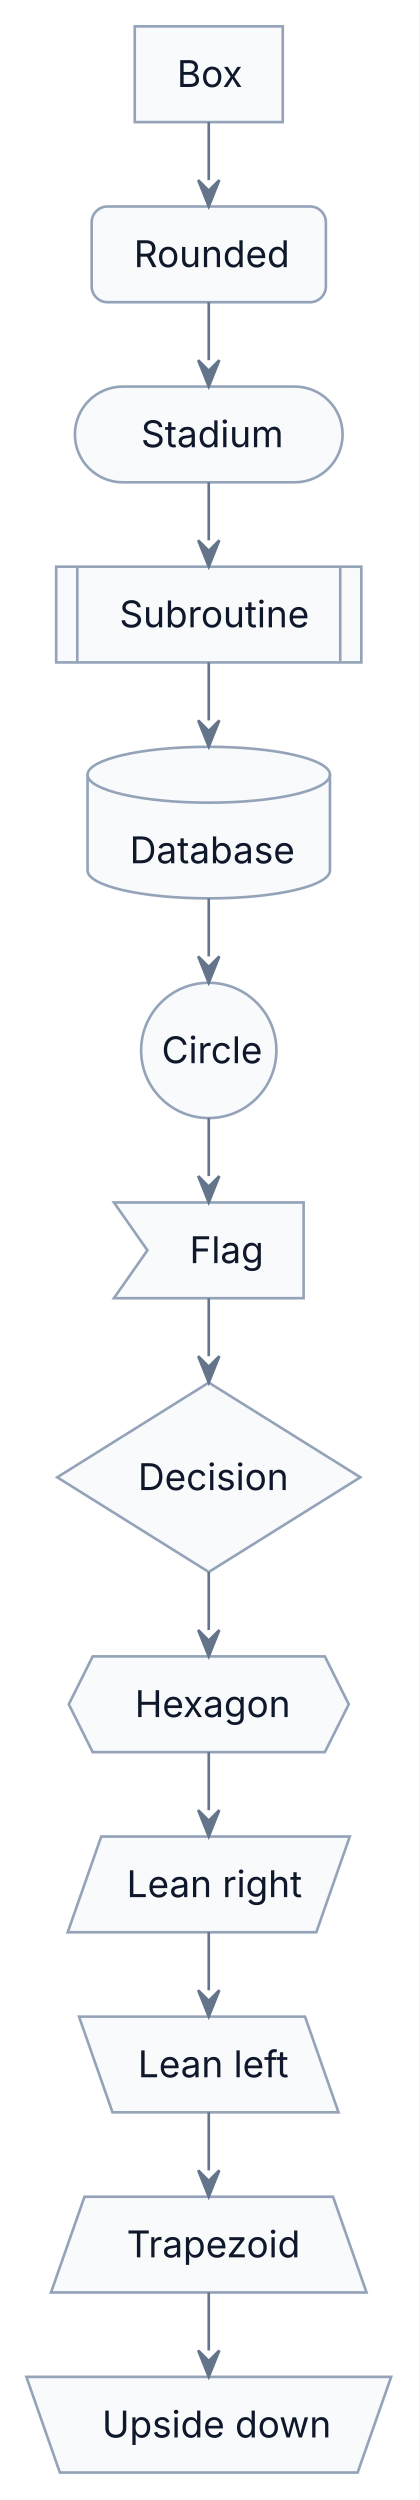
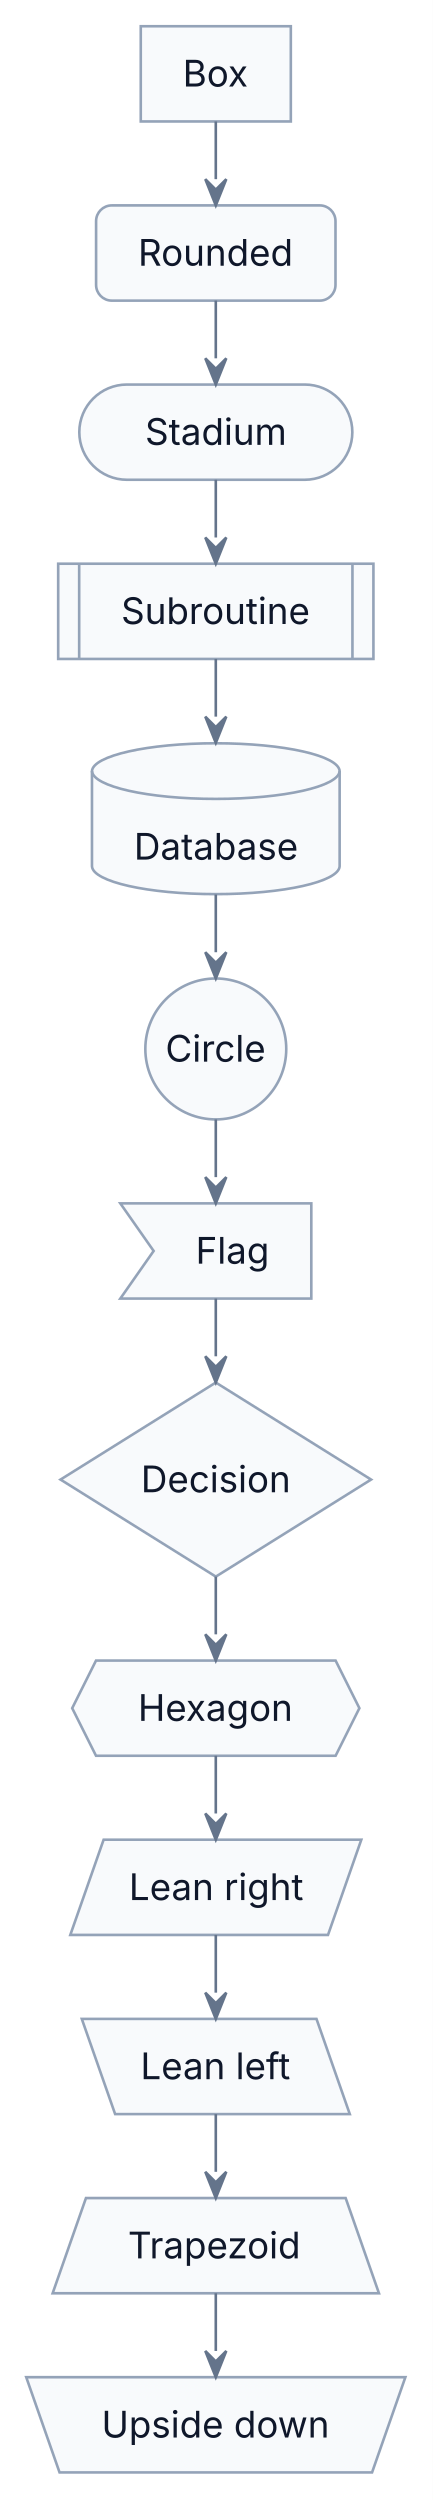
- <svg xmlns="http://www.w3.org/2000/svg" width="159" height="948" viewBox="0 0 159 948">
-   <rect x="0" y="0" width="159" height="948" fill="#FFFFFF" />
+ <svg xmlns="http://www.w3.org/2000/svg" width="165" height="953" viewBox="0 0 165 953">
+   <rect x="0" y="0" width="165" height="953" fill="#FFFFFF" />
  <g transform="translate(10,10)">
    <g>
-       <rect x="41.1" y="0" width="56.12" height="36.3" fill="#F8FAFC" stroke="#94A3B8" stroke-width="1" />
-       <rect x="24.76" y="68.3" width="88.81" height="36.3" rx="6" ry="6" fill="#F8FAFC" stroke="#94A3B8" stroke-width="1" />
-       <rect x="18.41" y="136.59" width="101.5" height="36.3" rx="18.15" ry="18.15" fill="#F8FAFC" stroke="#94A3B8" stroke-width="1" />
-       <rect x="11.31" y="204.89" width="115.7" height="36.3" fill="#F8FAFC" stroke="#94A3B8" stroke-width="1" />
-       <line x1="19.31" y1="204.89" x2="19.31" y2="241.18" fill="none" stroke="#94A3B8" stroke-width="1" />
-       <line x1="119.02" y1="204.89" x2="119.02" y2="241.18" fill="none" stroke="#94A3B8" stroke-width="1" />
-       <path d="M23.2,283.78 A45.96,10.59 0 0 1 115.12,283.78 L115.12,320.07 A45.96,10.59 0 0 1 23.2,320.07 Z" fill="#F8FAFC" stroke="#94A3B8" stroke-width="1" />
-       <path d="M23.2,283.78 A45.96,10.59 0 0 0 115.12,283.78" fill="none" stroke="#94A3B8" stroke-width="1" />
-       <ellipse cx="69.16" cy="388.32" rx="25.65" ry="25.65" fill="#F8FAFC" stroke="#94A3B8" stroke-width="1" />
-       <polygon points="33.2,445.97 105.13,445.97 105.13,482.27 33.2,482.27 45.9,464.12" fill="#F8FAFC" stroke="#94A3B8" stroke-width="1" />
-       <polygon points="69.16,514.27 126.64,550.19 69.16,586.11 11.69,550.19" fill="#F8FAFC" stroke="#94A3B8" stroke-width="1" />
-       <polygon points="25.15,618.11 113.18,618.11 122.25,636.26 113.18,654.41 25.15,654.41 16.08,636.26" fill="#F8FAFC" stroke="#94A3B8" stroke-width="1" />
-       <polygon points="28.39,686.41 122.64,686.41 109.94,722.71 15.68,722.71" fill="#F8FAFC" stroke="#94A3B8" stroke-width="1" />
-       <polygon points="19.96,754.71 105.66,754.71 118.37,791 32.66,791" fill="#F8FAFC" stroke="#94A3B8" stroke-width="1" />
-       <polygon points="22.04,823 116.29,823 128.99,859.3 9.34,859.3" fill="#F8FAFC" stroke="#94A3B8" stroke-width="1" />
-       <polygon points="0,891.3 138.33,891.3 125.62,927.59 12.7,927.59" fill="#F8FAFC" stroke="#94A3B8" stroke-width="1" />
+       <rect x="43.66" y="0" width="57.2" height="36.3" fill="#F8FAFC" stroke="#94A3B8" stroke-width="1" />
+       <rect x="26.63" y="68.3" width="91.26" height="36.3" rx="6" ry="6" fill="#F8FAFC" stroke="#94A3B8" stroke-width="1" />
+       <rect x="20.23" y="136.59" width="104.08" height="36.3" rx="18.15" ry="18.15" fill="#F8FAFC" stroke="#94A3B8" stroke-width="1" />
+       <rect x="12.18" y="204.89" width="120.17" height="36.3" fill="#F8FAFC" stroke="#94A3B8" stroke-width="1" />
+       <line x1="20.18" y1="204.89" x2="20.18" y2="241.18" fill="none" stroke="#94A3B8" stroke-width="1" />
+       <line x1="124.35" y1="204.89" x2="124.35" y2="241.18" fill="none" stroke="#94A3B8" stroke-width="1" />
+       <path d="M25.06,283.94 A47.21,10.76 0 0 1 119.47,283.94 L119.47,320.24 A47.21,10.76 0 0 1 25.06,320.24 Z" fill="#F8FAFC" stroke="#94A3B8" stroke-width="1" />
+       <path d="M25.06,283.94 A47.21,10.76 0 0 0 119.47,283.94" fill="none" stroke="#94A3B8" stroke-width="1" />
+       <ellipse cx="72.26" cy="389.86" rx="26.86" ry="26.86" fill="#F8FAFC" stroke="#94A3B8" stroke-width="1" />
+       <polygon points="35.86,448.72 108.67,448.72 108.67,485.02 35.86,485.02 48.57,466.87" fill="#F8FAFC" stroke="#94A3B8" stroke-width="1" />
+       <polygon points="72.26,517.02 131.45,554.01 72.26,591.01 13.07,554.01" fill="#F8FAFC" stroke="#94A3B8" stroke-width="1" />
+       <polygon points="26.6,623.01 117.93,623.01 127,641.16 117.93,659.3 26.6,659.3 17.52,641.16" fill="#F8FAFC" stroke="#94A3B8" stroke-width="1" />
+       <polygon points="29.5,691.3 127.73,691.3 115.03,727.6 16.8,727.6" fill="#F8FAFC" stroke="#94A3B8" stroke-width="1" />
+       <polygon points="21.18,759.6 110.64,759.6 123.34,795.9 33.89,795.9" fill="#F8FAFC" stroke="#94A3B8" stroke-width="1" />
+       <polygon points="22.77,827.9 121.76,827.9 134.46,864.19 10.07,864.19" fill="#F8FAFC" stroke="#94A3B8" stroke-width="1" />
+       <polygon points="0,896.19 144.53,896.19 131.83,932.49 12.7,932.49" fill="#F8FAFC" stroke="#94A3B8" stroke-width="1" />
    </g>
    <g id="lines">
-       <polyline points="69.16,36.3 69.16,58.3" fill="none" stroke="#64748B" stroke-width="1" />
-       <polyline points="69.16,104.59 69.16,126.59" fill="none" stroke="#64748B" stroke-width="1" />
-       <polyline points="69.16,172.89 69.16,194.89" fill="none" stroke="#64748B" stroke-width="1" />
-       <polyline points="69.16,241.18 69.16,263.18" fill="none" stroke="#64748B" stroke-width="1" />
-       <polyline points="69.16,330.67 69.16,352.67" fill="none" stroke="#64748B" stroke-width="1" />
-       <polyline points="69.16,413.97 69.16,435.97" fill="none" stroke="#64748B" stroke-width="1" />
-       <polyline points="69.16,482.27 69.16,504.27" fill="none" stroke="#64748B" stroke-width="1" />
-       <polyline points="69.16,586.11 69.16,608.11" fill="none" stroke="#64748B" stroke-width="1" />
-       <polyline points="69.16,654.41 69.16,676.41" fill="none" stroke="#64748B" stroke-width="1" />
-       <polyline points="69.16,722.71 69.16,744.71" fill="none" stroke="#64748B" stroke-width="1" />
-       <polyline points="69.16,791 69.16,813" fill="none" stroke="#64748B" stroke-width="1" />
-       <polyline points="69.16,859.3 69.16,881.3" fill="none" stroke="#64748B" stroke-width="1" />
-       <polygon points="65.16,58.3 69.16,68.3 73.16,58.3 69.16,62.3" fill="#64748B" stroke="#64748B" stroke-width="1" />
-       <polygon points="65.16,126.59 69.16,136.59 73.16,126.59 69.16,130.59" fill="#64748B" stroke="#64748B" stroke-width="1" />
-       <polygon points="65.16,194.89 69.16,204.89 73.16,194.89 69.16,198.89" fill="#64748B" stroke="#64748B" stroke-width="1" />
-       <polygon points="65.16,263.18 69.16,273.18 73.16,263.18 69.16,267.18" fill="#64748B" stroke="#64748B" stroke-width="1" />
-       <polygon points="65.16,352.67 69.16,362.67 73.16,352.67 69.16,356.67" fill="#64748B" stroke="#64748B" stroke-width="1" />
-       <polygon points="65.16,435.97 69.16,445.97 73.16,435.97 69.16,439.97" fill="#64748B" stroke="#64748B" stroke-width="1" />
-       <polygon points="65.16,504.27 69.16,514.27 73.16,504.27 69.16,508.27" fill="#64748B" stroke="#64748B" stroke-width="1" />
-       <polygon points="65.16,608.11 69.16,618.11 73.16,608.11 69.16,612.11" fill="#64748B" stroke="#64748B" stroke-width="1" />
-       <polygon points="65.16,676.41 69.16,686.41 73.16,676.41 69.16,680.41" fill="#64748B" stroke="#64748B" stroke-width="1" />
-       <polygon points="65.16,744.71 69.16,754.71 73.16,744.71 69.16,748.71" fill="#64748B" stroke="#64748B" stroke-width="1" />
-       <polygon points="65.16,813 69.16,823 73.16,813 69.16,817" fill="#64748B" stroke="#64748B" stroke-width="1" />
-       <polygon points="65.16,881.3 69.16,891.3 73.16,881.3 69.16,885.3" fill="#64748B" stroke="#64748B" stroke-width="1" />
+       <polyline points="72.26,36.3 72.26,58.3" fill="none" stroke="#64748B" stroke-width="1" />
+       <polyline points="72.26,104.59 72.26,126.59" fill="none" stroke="#64748B" stroke-width="1" />
+       <polyline points="72.26,172.89 72.26,194.89" fill="none" stroke="#64748B" stroke-width="1" />
+       <polyline points="72.26,241.18 72.26,263.18" fill="none" stroke="#64748B" stroke-width="1" />
+       <polyline points="72.26,330.99 72.26,352.99" fill="none" stroke="#64748B" stroke-width="1" />
+       <polyline points="72.26,416.72 72.26,438.72" fill="none" stroke="#64748B" stroke-width="1" />
+       <polyline points="72.26,485.02 72.26,507.02" fill="none" stroke="#64748B" stroke-width="1" />
+       <polyline points="72.26,591.01 72.26,613.01" fill="none" stroke="#64748B" stroke-width="1" />
+       <polyline points="72.26,659.3 72.26,681.3" fill="none" stroke="#64748B" stroke-width="1" />
+       <polyline points="72.26,727.6 72.26,749.6" fill="none" stroke="#64748B" stroke-width="1" />
+       <polyline points="72.26,795.9 72.26,817.9" fill="none" stroke="#64748B" stroke-width="1" />
+       <polyline points="72.26,864.19 72.26,886.19" fill="none" stroke="#64748B" stroke-width="1" />
+       <polygon points="68.26,58.3 72.26,68.3 76.26,58.3 72.26,62.3" fill="#64748B" stroke="#64748B" stroke-width="1" />
+       <polygon points="68.26,126.59 72.26,136.59 76.26,126.59 72.26,130.59" fill="#64748B" stroke="#64748B" stroke-width="1" />
+       <polygon points="68.26,194.89 72.26,204.89 76.26,194.89 72.26,198.89" fill="#64748B" stroke="#64748B" stroke-width="1" />
+       <polygon points="68.26,263.18 72.26,273.18 76.26,263.18 72.26,267.18" fill="#64748B" stroke="#64748B" stroke-width="1" />
+       <polygon points="68.26,352.99 72.26,362.99 76.26,352.99 72.26,356.99" fill="#64748B" stroke="#64748B" stroke-width="1" />
+       <polygon points="68.26,438.72 72.26,448.72 76.26,438.72 72.26,442.72" fill="#64748B" stroke="#64748B" stroke-width="1" />
+       <polygon points="68.26,507.02 72.26,517.02 76.26,507.02 72.26,511.02" fill="#64748B" stroke="#64748B" stroke-width="1" />
+       <polygon points="68.26,613.01 72.26,623.01 76.26,613.01 72.26,617.01" fill="#64748B" stroke="#64748B" stroke-width="1" />
+       <polygon points="68.26,681.3 72.26,691.3 76.26,681.3 72.26,685.3" fill="#64748B" stroke="#64748B" stroke-width="1" />
+       <polygon points="68.26,749.6 72.26,759.6 76.26,749.6 72.26,753.6" fill="#64748B" stroke="#64748B" stroke-width="1" />
+       <polygon points="68.26,817.9 72.26,827.9 76.26,817.9 72.26,821.9" fill="#64748B" stroke="#64748B" stroke-width="1" />
+       <polygon points="68.26,886.19 72.26,896.19 76.26,886.19 72.26,890.19" fill="#64748B" stroke="#64748B" stroke-width="1" />
    </g>
    <g>
      <text font-family="Inter, ui-sans-serif, system-ui, -apple-system, &quot;Segoe UI&quot;, &quot;DejaVu Sans&quot;, &quot;Liberation Sans&quot;, Arial, Liberation Sans, Arimo, Helvetica, Nimbus Sans, sans-serif, &quot;Noto Color Emoji&quot;, &quot;Apple Color Emoji&quot;, &quot;Segoe UI Emoji&quot;" xml:space="preserve">
-         <tspan x="57.1" y="22.99" font-size="14" fill="#0F172A" textLength="24.12" lengthAdjust="spacing">Box</tspan>
+         <tspan x="59.66" y="22.99" font-size="14" fill="#0F172A" textLength="25.2" lengthAdjust="spacing">Box</tspan>
      </text>
      <text font-family="Inter, ui-sans-serif, system-ui, -apple-system, &quot;Segoe UI&quot;, &quot;DejaVu Sans&quot;, &quot;Liberation Sans&quot;, Arial, Liberation Sans, Arimo, Helvetica, Nimbus Sans, sans-serif, &quot;Noto Color Emoji&quot;, &quot;Apple Color Emoji&quot;, &quot;Segoe UI Emoji&quot;" xml:space="preserve">
-         <tspan x="40.76" y="91.29" font-size="14" fill="#0F172A" textLength="56.81" lengthAdjust="spacing">Rounded</tspan>
+         <tspan x="42.63" y="91.29" font-size="14" fill="#0F172A" textLength="59.26" lengthAdjust="spacing">Rounded</tspan>
      </text>
      <text font-family="Inter, ui-sans-serif, system-ui, -apple-system, &quot;Segoe UI&quot;, &quot;DejaVu Sans&quot;, &quot;Liberation Sans&quot;, Arial, Liberation Sans, Arimo, Helvetica, Nimbus Sans, sans-serif, &quot;Noto Color Emoji&quot;, &quot;Apple Color Emoji&quot;, &quot;Segoe UI Emoji&quot;" xml:space="preserve">
-         <tspan x="43.49" y="159.58" font-size="14" fill="#0F172A" textLength="51.35" lengthAdjust="spacing">Stadium</tspan>
+         <tspan x="45.3" y="159.58" font-size="14" fill="#0F172A" textLength="53.93" lengthAdjust="spacing">Stadium</tspan>
      </text>
      <text font-family="Inter, ui-sans-serif, system-ui, -apple-system, &quot;Segoe UI&quot;, &quot;DejaVu Sans&quot;, &quot;Liberation Sans&quot;, Arial, Liberation Sans, Arimo, Helvetica, Nimbus Sans, sans-serif, &quot;Noto Color Emoji&quot;, &quot;Apple Color Emoji&quot;, &quot;Segoe UI Emoji&quot;" xml:space="preserve">
-         <tspan x="35.31" y="227.88" font-size="14" fill="#0F172A" textLength="67.7" lengthAdjust="spacing">Subroutine</tspan>
+         <tspan x="36.18" y="227.88" font-size="14" fill="#0F172A" textLength="72.17" lengthAdjust="spacing">Subroutine</tspan>
      </text>
      <text font-family="Inter, ui-sans-serif, system-ui, -apple-system, &quot;Segoe UI&quot;, &quot;DejaVu Sans&quot;, &quot;Liberation Sans&quot;, Arial, Liberation Sans, Arimo, Helvetica, Nimbus Sans, sans-serif, &quot;Noto Color Emoji&quot;, &quot;Apple Color Emoji&quot;, &quot;Segoe UI Emoji&quot;" xml:space="preserve">
-         <tspan x="39.2" y="317.36" font-size="14" fill="#0F172A" textLength="59.92" lengthAdjust="spacing">Database</tspan>
+         <tspan x="41.06" y="317.69" font-size="14" fill="#0F172A" textLength="62.41" lengthAdjust="spacing">Database</tspan>
      </text>
      <text font-family="Inter, ui-sans-serif, system-ui, -apple-system, &quot;Segoe UI&quot;, &quot;DejaVu Sans&quot;, &quot;Liberation Sans&quot;, Arial, Liberation Sans, Arimo, Helvetica, Nimbus Sans, sans-serif, &quot;Noto Color Emoji&quot;, &quot;Apple Color Emoji&quot;, &quot;Segoe UI Emoji&quot;" xml:space="preserve">
-         <tspan x="51.28" y="393.17" font-size="14" fill="#0F172A" textLength="35.77" lengthAdjust="spacing">Circle</tspan>
+         <tspan x="53.06" y="394.7" font-size="14" fill="#0F172A" textLength="38.42" lengthAdjust="spacing">Circle</tspan>
      </text>
      <text font-family="Inter, ui-sans-serif, system-ui, -apple-system, &quot;Segoe UI&quot;, &quot;DejaVu Sans&quot;, &quot;Liberation Sans&quot;, Arial, Liberation Sans, Arimo, Helvetica, Nimbus Sans, sans-serif, &quot;Noto Color Emoji&quot;, &quot;Apple Color Emoji&quot;, &quot;Segoe UI Emoji&quot;" xml:space="preserve">
-         <tspan x="61.9" y="468.97" font-size="14" fill="#0F172A" textLength="27.23" lengthAdjust="spacing">Flag</tspan>
+         <tspan x="64.57" y="471.72" font-size="14" fill="#0F172A" textLength="28.1" lengthAdjust="spacing">Flag</tspan>
      </text>
      <text font-family="Inter, ui-sans-serif, system-ui, -apple-system, &quot;Segoe UI&quot;, &quot;DejaVu Sans&quot;, &quot;Liberation Sans&quot;, Arial, Liberation Sans, Arimo, Helvetica, Nimbus Sans, sans-serif, &quot;Noto Color Emoji&quot;, &quot;Apple Color Emoji&quot;, &quot;Segoe UI Emoji&quot;" xml:space="preserve">
-         <tspan x="42.33" y="555.04" font-size="14" fill="#0F172A" textLength="53.68" lengthAdjust="spacing">Decision</tspan>
+         <tspan x="43.71" y="558.86" font-size="14" fill="#0F172A" textLength="57.11" lengthAdjust="spacing">Decision</tspan>
      </text>
      <text font-family="Inter, ui-sans-serif, system-ui, -apple-system, &quot;Segoe UI&quot;, &quot;DejaVu Sans&quot;, &quot;Liberation Sans&quot;, Arial, Liberation Sans, Arimo, Helvetica, Nimbus Sans, sans-serif, &quot;Noto Color Emoji&quot;, &quot;Apple Color Emoji&quot;, &quot;Segoe UI Emoji&quot;" xml:space="preserve">
-         <tspan x="41.15" y="641.11" font-size="14" fill="#0F172A" textLength="56.03" lengthAdjust="spacing">Hexagon</tspan>
+         <tspan x="42.6" y="646" font-size="14" fill="#0F172A" textLength="59.33" lengthAdjust="spacing">Hexagon</tspan>
      </text>
      <text font-family="Inter, ui-sans-serif, system-ui, -apple-system, &quot;Segoe UI&quot;, &quot;DejaVu Sans&quot;, &quot;Liberation Sans&quot;, Arial, Liberation Sans, Arimo, Helvetica, Nimbus Sans, sans-serif, &quot;Noto Color Emoji&quot;, &quot;Apple Color Emoji&quot;, &quot;Segoe UI Emoji&quot;" xml:space="preserve">
-         <tspan x="38.03" y="709.4" font-size="14" fill="#0F172A" textLength="62.26" lengthAdjust="spacing">Lean right</tspan>
+         <tspan x="39.15" y="714.3" font-size="14" fill="#0F172A" textLength="66.23" lengthAdjust="spacing">Lean right</tspan>
      </text>
      <text font-family="Inter, ui-sans-serif, system-ui, -apple-system, &quot;Segoe UI&quot;, &quot;DejaVu Sans&quot;, &quot;Liberation Sans&quot;, Arial, Liberation Sans, Arimo, Helvetica, Nimbus Sans, sans-serif, &quot;Noto Color Emoji&quot;, &quot;Apple Color Emoji&quot;, &quot;Segoe UI Emoji&quot;" xml:space="preserve">
-         <tspan x="42.31" y="777.7" font-size="14" fill="#0F172A" textLength="53.7" lengthAdjust="spacing">Lean left</tspan>
+         <tspan x="43.54" y="782.59" font-size="14" fill="#0F172A" textLength="57.46" lengthAdjust="spacing">Lean left</tspan>
      </text>
      <text font-family="Inter, ui-sans-serif, system-ui, -apple-system, &quot;Segoe UI&quot;, &quot;DejaVu Sans&quot;, &quot;Liberation Sans&quot;, Arial, Liberation Sans, Arimo, Helvetica, Nimbus Sans, sans-serif, &quot;Noto Color Emoji&quot;, &quot;Apple Color Emoji&quot;, &quot;Segoe UI Emoji&quot;" xml:space="preserve">
-         <tspan x="38.04" y="845.99" font-size="14" fill="#0F172A" textLength="62.24" lengthAdjust="spacing">Trapezoid</tspan>
+         <tspan x="38.77" y="850.89" font-size="14" fill="#0F172A" textLength="66.99" lengthAdjust="spacing">Trapezoid</tspan>
      </text>
      <text font-family="Inter, ui-sans-serif, system-ui, -apple-system, &quot;Segoe UI&quot;, &quot;DejaVu Sans&quot;, &quot;Liberation Sans&quot;, Arial, Liberation Sans, Arimo, Helvetica, Nimbus Sans, sans-serif, &quot;Noto Color Emoji&quot;, &quot;Apple Color Emoji&quot;, &quot;Segoe UI Emoji&quot;" xml:space="preserve">
-         <tspan x="28.7" y="914.29" font-size="14" fill="#0F172A" textLength="80.92" lengthAdjust="spacing">Upside down</tspan>
+         <tspan x="28.7" y="919.18" font-size="14" fill="#0F172A" textLength="87.12" lengthAdjust="spacing">Upside down</tspan>
      </text>
    </g>
  </g>
</svg>
